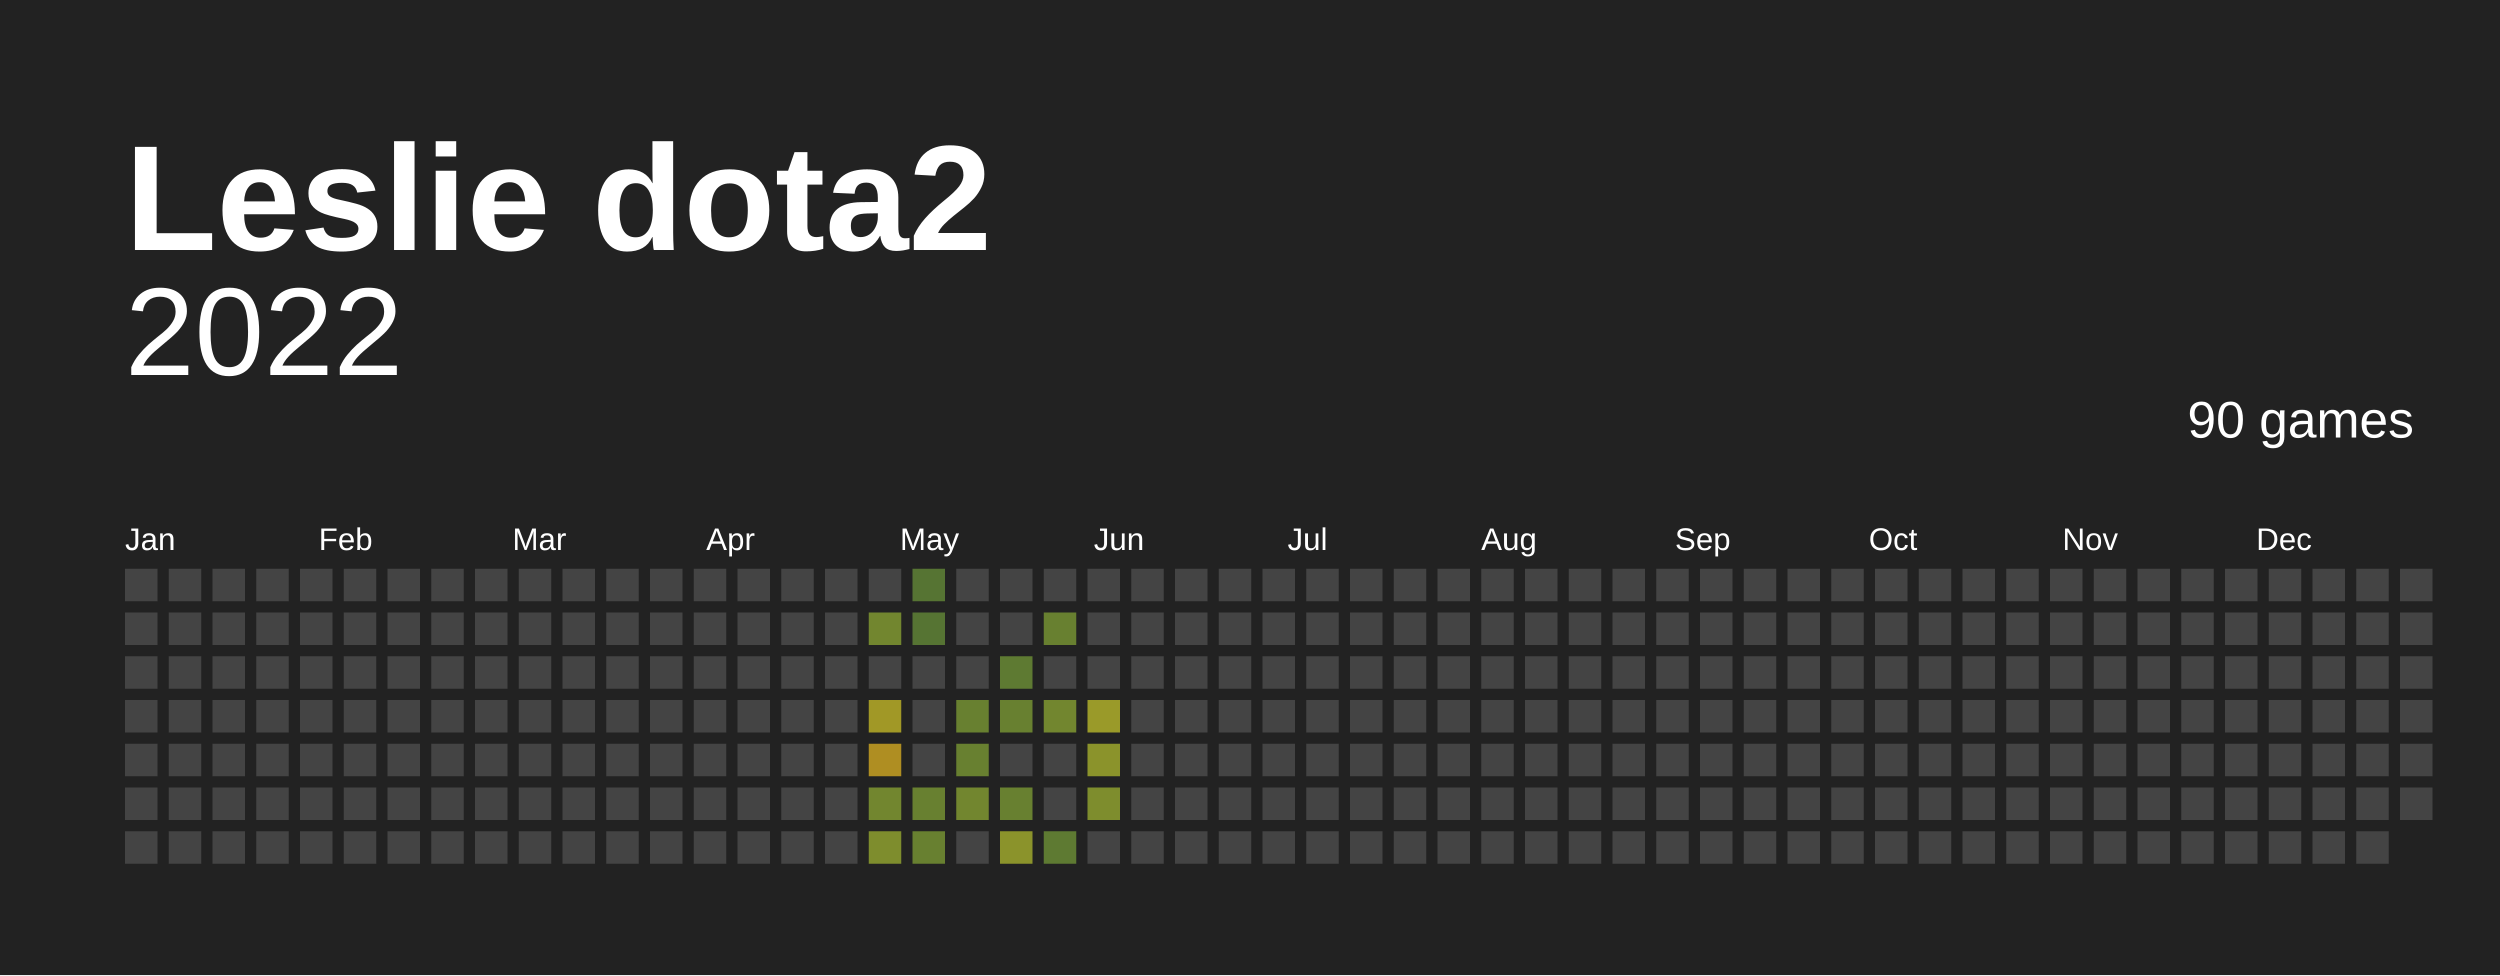
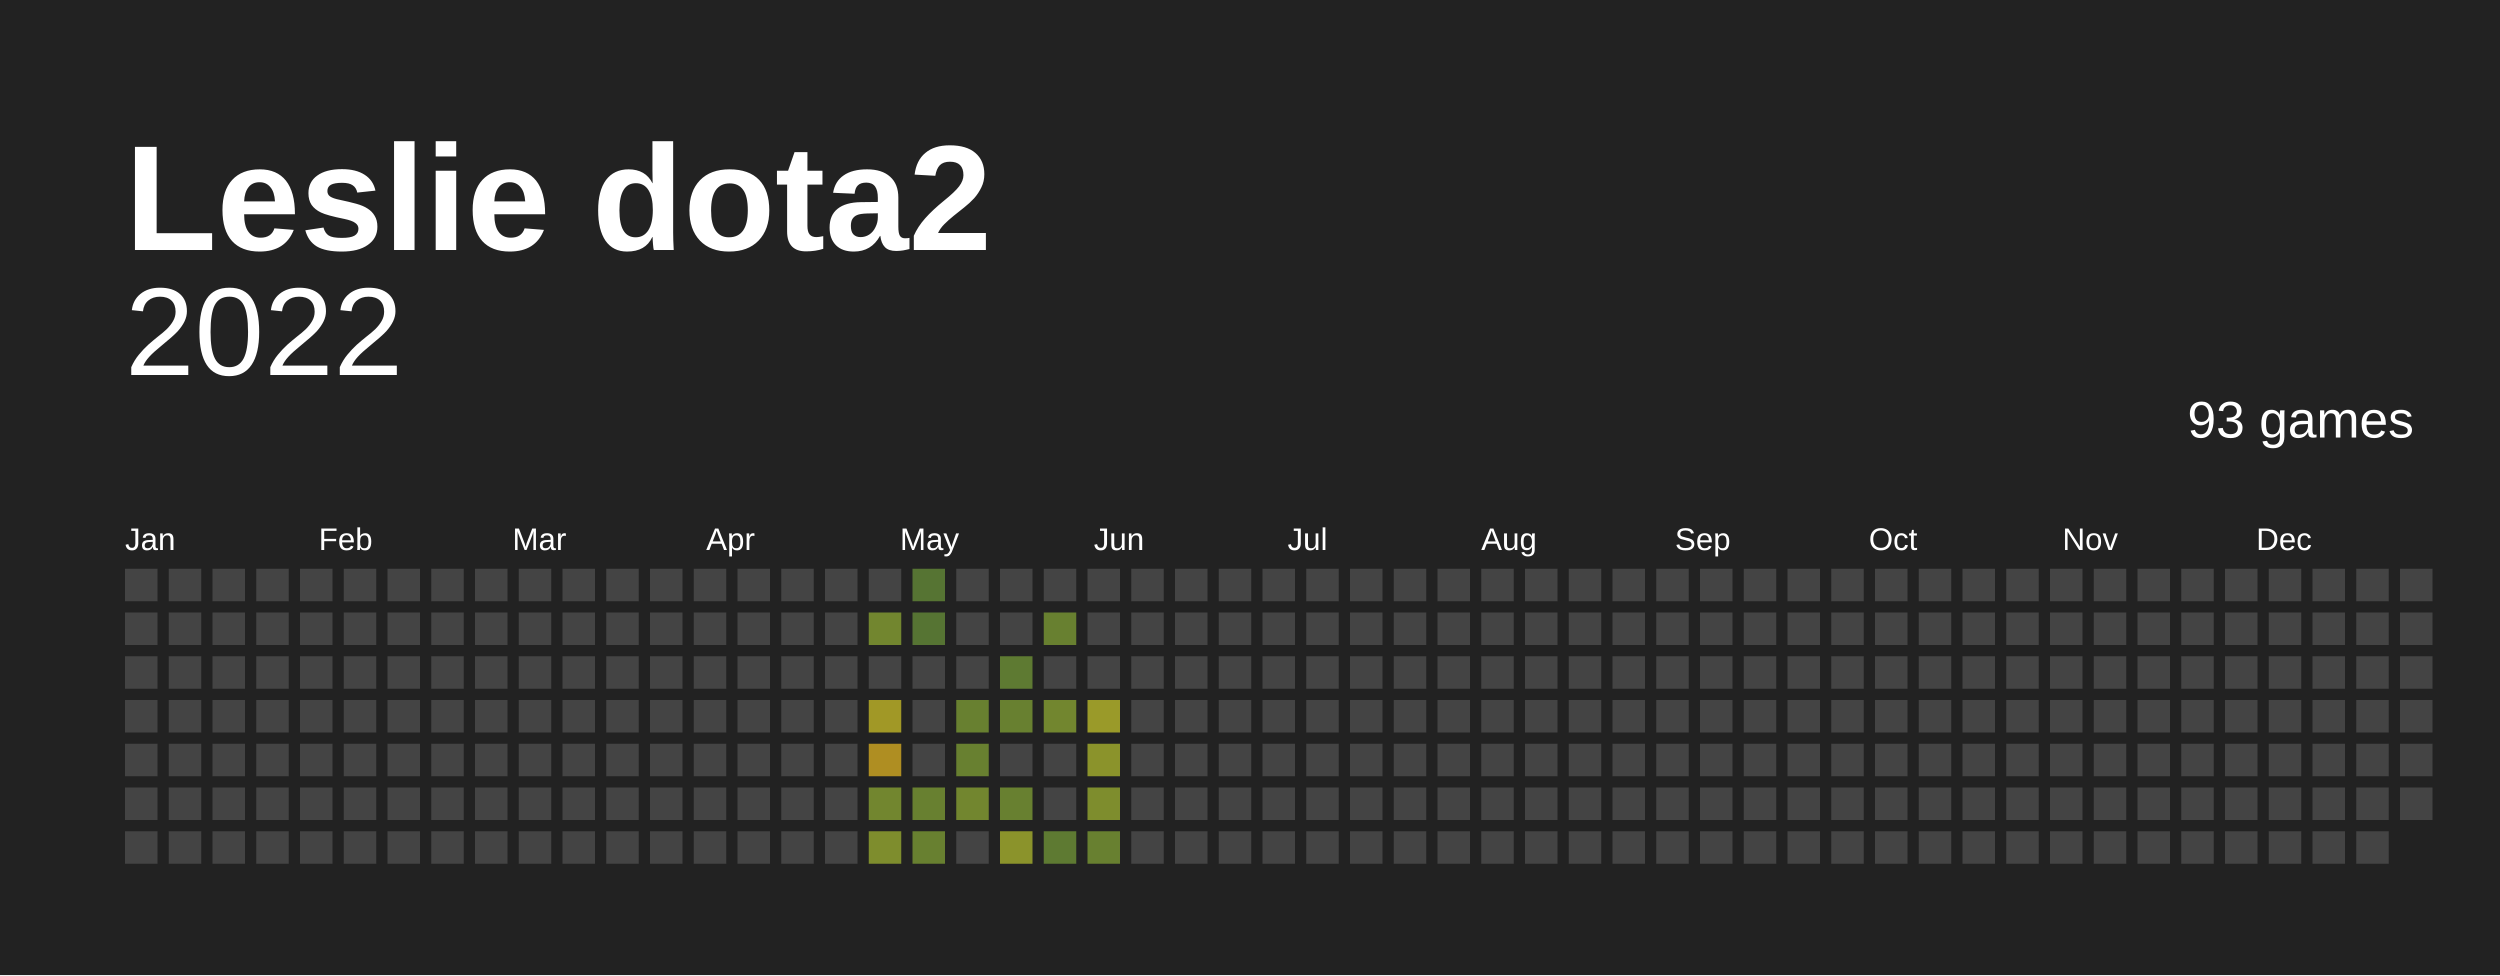
<svg xmlns="http://www.w3.org/2000/svg" baseProfile="full" height="78mm" version="1.1" viewBox="0,0,200,78" width="200mm">
  <defs />
  <rect fill="#222222" height="78" width="200" x="0" y="0" />
  <text fill="#FFFFFF" style="font-size:12px; font-family:Arial; font-weight:bold;" x="10" y="20">Leslie dota2</text>
  <text alignment-baseline="hanging" fill="#FFFFFF" style="font-size:10.0px; font-family:Arial;" x="10" y="30">2022</text>
-   <text alignment-baseline="hanging" fill="#FFFFFF" style="font-size:4.125px; font-family:Arial;" x="175" y="35">90 games</text>
+   <text alignment-baseline="hanging" fill="#FFFFFF" style="font-size:4.125px; font-family:Arial;" x="175" y="35">93 games</text>
  <text fill="#FFFFFF" style="font-size:2.5px; font-family:Arial" x="10.0" y="44">Jan</text>
  <text fill="#FFFFFF" style="font-size:2.5px; font-family:Arial" x="25.5" y="44">Feb</text>
  <text fill="#FFFFFF" style="font-size:2.5px; font-family:Arial" x="41.0" y="44">Mar</text>
  <text fill="#FFFFFF" style="font-size:2.5px; font-family:Arial" x="56.5" y="44">Apr</text>
  <text fill="#FFFFFF" style="font-size:2.5px; font-family:Arial" x="72.0" y="44">May</text>
  <text fill="#FFFFFF" style="font-size:2.5px; font-family:Arial" x="87.5" y="44">Jun</text>
  <text fill="#FFFFFF" style="font-size:2.5px; font-family:Arial" x="103.0" y="44">Jul</text>
  <text fill="#FFFFFF" style="font-size:2.5px; font-family:Arial" x="118.5" y="44">Aug</text>
  <text fill="#FFFFFF" style="font-size:2.5px; font-family:Arial" x="134.0" y="44">Sep</text>
  <text fill="#FFFFFF" style="font-size:2.5px; font-family:Arial" x="149.5" y="44">Oct</text>
  <text fill="#FFFFFF" style="font-size:2.5px; font-family:Arial" x="165.0" y="44">Nov</text>
  <text fill="#FFFFFF" style="font-size:2.5px; font-family:Arial" x="180.5" y="44">Dec</text>
  <rect fill="#444444" height="2.6" width="2.6" x="10.0" y="45.5" />
  <rect fill="#444444" height="2.6" width="2.6" x="10.0" y="49.0" />
  <rect fill="#444444" height="2.6" width="2.6" x="10.0" y="52.5" />
  <rect fill="#444444" height="2.6" width="2.6" x="10.0" y="56.0" />
  <rect fill="#444444" height="2.6" width="2.6" x="10.0" y="59.5" />
  <rect fill="#444444" height="2.6" width="2.6" x="10.0" y="63.0" />
  <rect fill="#444444" height="2.6" width="2.6" x="10.0" y="66.5" />
  <rect fill="#444444" height="2.6" width="2.6" x="13.5" y="45.5" />
  <rect fill="#444444" height="2.6" width="2.6" x="13.5" y="49.0" />
  <rect fill="#444444" height="2.6" width="2.6" x="13.5" y="52.5" />
  <rect fill="#444444" height="2.6" width="2.6" x="13.5" y="56.0" />
  <rect fill="#444444" height="2.6" width="2.6" x="13.5" y="59.5" />
  <rect fill="#444444" height="2.6" width="2.6" x="13.5" y="63.0" />
  <rect fill="#444444" height="2.6" width="2.6" x="13.5" y="66.5" />
  <rect fill="#444444" height="2.6" width="2.6" x="17.0" y="45.5" />
  <rect fill="#444444" height="2.6" width="2.6" x="17.0" y="49.0" />
  <rect fill="#444444" height="2.6" width="2.6" x="17.0" y="52.5" />
  <rect fill="#444444" height="2.6" width="2.6" x="17.0" y="56.0" />
  <rect fill="#444444" height="2.6" width="2.6" x="17.0" y="59.5" />
  <rect fill="#444444" height="2.6" width="2.6" x="17.0" y="63.0" />
  <rect fill="#444444" height="2.6" width="2.6" x="17.0" y="66.5" />
  <rect fill="#444444" height="2.6" width="2.6" x="20.5" y="45.5" />
  <rect fill="#444444" height="2.6" width="2.6" x="20.5" y="49.0" />
  <rect fill="#444444" height="2.6" width="2.6" x="20.5" y="52.5" />
  <rect fill="#444444" height="2.6" width="2.6" x="20.5" y="56.0" />
  <rect fill="#444444" height="2.6" width="2.6" x="20.5" y="59.5" />
  <rect fill="#444444" height="2.6" width="2.6" x="20.5" y="63.0" />
  <rect fill="#444444" height="2.6" width="2.6" x="20.5" y="66.5" />
  <rect fill="#444444" height="2.6" width="2.6" x="24.0" y="45.5" />
  <rect fill="#444444" height="2.6" width="2.6" x="24.0" y="49.0" />
  <rect fill="#444444" height="2.6" width="2.6" x="24.0" y="52.5" />
  <rect fill="#444444" height="2.6" width="2.6" x="24.0" y="56.0" />
  <rect fill="#444444" height="2.6" width="2.6" x="24.0" y="59.5" />
  <rect fill="#444444" height="2.6" width="2.6" x="24.0" y="63.0" />
  <rect fill="#444444" height="2.6" width="2.6" x="24.0" y="66.5" />
  <rect fill="#444444" height="2.6" width="2.6" x="27.5" y="45.5" />
  <rect fill="#444444" height="2.6" width="2.6" x="27.5" y="49.0" />
  <rect fill="#444444" height="2.6" width="2.6" x="27.5" y="52.5" />
  <rect fill="#444444" height="2.6" width="2.6" x="27.5" y="56.0" />
  <rect fill="#444444" height="2.6" width="2.6" x="27.5" y="59.5" />
  <rect fill="#444444" height="2.6" width="2.6" x="27.5" y="63.0" />
  <rect fill="#444444" height="2.6" width="2.6" x="27.5" y="66.5" />
  <rect fill="#444444" height="2.6" width="2.6" x="31.0" y="45.5" />
  <rect fill="#444444" height="2.6" width="2.6" x="31.0" y="49.0" />
  <rect fill="#444444" height="2.6" width="2.6" x="31.0" y="52.5" />
  <rect fill="#444444" height="2.6" width="2.6" x="31.0" y="56.0" />
  <rect fill="#444444" height="2.6" width="2.6" x="31.0" y="59.5" />
  <rect fill="#444444" height="2.6" width="2.6" x="31.0" y="63.0" />
  <rect fill="#444444" height="2.6" width="2.6" x="31.0" y="66.5" />
  <rect fill="#444444" height="2.6" width="2.6" x="34.5" y="45.5" />
  <rect fill="#444444" height="2.6" width="2.6" x="34.5" y="49.0" />
  <rect fill="#444444" height="2.6" width="2.6" x="34.5" y="52.5" />
  <rect fill="#444444" height="2.6" width="2.6" x="34.5" y="56.0" />
  <rect fill="#444444" height="2.6" width="2.6" x="34.5" y="59.5" />
  <rect fill="#444444" height="2.6" width="2.6" x="34.5" y="63.0" />
  <rect fill="#444444" height="2.6" width="2.6" x="34.5" y="66.5" />
  <rect fill="#444444" height="2.6" width="2.6" x="38.0" y="45.5" />
  <rect fill="#444444" height="2.6" width="2.6" x="38.0" y="49.0" />
  <rect fill="#444444" height="2.6" width="2.6" x="38.0" y="52.5" />
  <rect fill="#444444" height="2.6" width="2.6" x="38.0" y="56.0" />
  <rect fill="#444444" height="2.6" width="2.6" x="38.0" y="59.5" />
  <rect fill="#444444" height="2.6" width="2.6" x="38.0" y="63.0" />
  <rect fill="#444444" height="2.6" width="2.6" x="38.0" y="66.5" />
  <rect fill="#444444" height="2.6" width="2.6" x="41.5" y="45.5" />
  <rect fill="#444444" height="2.6" width="2.6" x="41.5" y="49.0" />
  <rect fill="#444444" height="2.6" width="2.6" x="41.5" y="52.5" />
  <rect fill="#444444" height="2.6" width="2.6" x="41.5" y="56.0" />
  <rect fill="#444444" height="2.6" width="2.6" x="41.5" y="59.5" />
  <rect fill="#444444" height="2.6" width="2.6" x="41.5" y="63.0" />
  <rect fill="#444444" height="2.6" width="2.6" x="41.5" y="66.5" />
  <rect fill="#444444" height="2.6" width="2.6" x="45.0" y="45.5" />
  <rect fill="#444444" height="2.6" width="2.6" x="45.0" y="49.0" />
  <rect fill="#444444" height="2.6" width="2.6" x="45.0" y="52.5" />
  <rect fill="#444444" height="2.6" width="2.6" x="45.0" y="56.0" />
  <rect fill="#444444" height="2.6" width="2.6" x="45.0" y="59.5" />
  <rect fill="#444444" height="2.6" width="2.6" x="45.0" y="63.0" />
  <rect fill="#444444" height="2.6" width="2.6" x="45.0" y="66.5" />
  <rect fill="#444444" height="2.6" width="2.6" x="48.5" y="45.5" />
  <rect fill="#444444" height="2.6" width="2.6" x="48.5" y="49.0" />
  <rect fill="#444444" height="2.6" width="2.6" x="48.5" y="52.5" />
  <rect fill="#444444" height="2.6" width="2.6" x="48.5" y="56.0" />
  <rect fill="#444444" height="2.6" width="2.6" x="48.5" y="59.5" />
  <rect fill="#444444" height="2.6" width="2.6" x="48.5" y="63.0" />
  <rect fill="#444444" height="2.6" width="2.6" x="48.5" y="66.5" />
  <rect fill="#444444" height="2.6" width="2.6" x="52.0" y="45.5" />
  <rect fill="#444444" height="2.6" width="2.6" x="52.0" y="49.0" />
  <rect fill="#444444" height="2.6" width="2.6" x="52.0" y="52.5" />
  <rect fill="#444444" height="2.6" width="2.6" x="52.0" y="56.0" />
  <rect fill="#444444" height="2.6" width="2.6" x="52.0" y="59.5" />
  <rect fill="#444444" height="2.6" width="2.6" x="52.0" y="63.0" />
  <rect fill="#444444" height="2.6" width="2.6" x="52.0" y="66.5" />
  <rect fill="#444444" height="2.6" width="2.6" x="55.5" y="45.5" />
  <rect fill="#444444" height="2.6" width="2.6" x="55.5" y="49.0" />
  <rect fill="#444444" height="2.6" width="2.6" x="55.5" y="52.5" />
  <rect fill="#444444" height="2.6" width="2.6" x="55.5" y="56.0" />
  <rect fill="#444444" height="2.6" width="2.6" x="55.5" y="59.5" />
  <rect fill="#444444" height="2.6" width="2.6" x="55.5" y="63.0" />
  <rect fill="#444444" height="2.6" width="2.6" x="55.5" y="66.5" />
  <rect fill="#444444" height="2.6" width="2.6" x="59.0" y="45.5" />
  <rect fill="#444444" height="2.6" width="2.6" x="59.0" y="49.0" />
  <rect fill="#444444" height="2.6" width="2.6" x="59.0" y="52.5" />
  <rect fill="#444444" height="2.6" width="2.6" x="59.0" y="56.0" />
  <rect fill="#444444" height="2.6" width="2.6" x="59.0" y="59.5" />
  <rect fill="#444444" height="2.6" width="2.6" x="59.0" y="63.0" />
  <rect fill="#444444" height="2.6" width="2.6" x="59.0" y="66.5" />
  <rect fill="#444444" height="2.6" width="2.6" x="62.5" y="45.5" />
  <rect fill="#444444" height="2.6" width="2.6" x="62.5" y="49.0" />
  <rect fill="#444444" height="2.6" width="2.6" x="62.5" y="52.5" />
  <rect fill="#444444" height="2.6" width="2.6" x="62.5" y="56.0" />
  <rect fill="#444444" height="2.6" width="2.6" x="62.5" y="59.5" />
  <rect fill="#444444" height="2.6" width="2.6" x="62.5" y="63.0" />
  <rect fill="#444444" height="2.6" width="2.6" x="62.5" y="66.5" />
  <rect fill="#444444" height="2.6" width="2.6" x="66.0" y="45.5" />
  <rect fill="#444444" height="2.6" width="2.6" x="66.0" y="49.0" />
  <rect fill="#444444" height="2.6" width="2.6" x="66.0" y="52.5" />
  <rect fill="#444444" height="2.6" width="2.6" x="66.0" y="56.0" />
  <rect fill="#444444" height="2.6" width="2.6" x="66.0" y="59.5" />
  <rect fill="#444444" height="2.6" width="2.6" x="66.0" y="63.0" />
  <rect fill="#444444" height="2.6" width="2.6" x="66.0" y="66.5" />
  <rect fill="#444444" height="2.6" width="2.6" x="69.5" y="45.5" />
  <rect fill="#72862f" height="2.6" width="2.6" x="69.5" y="49.0" />
  <rect fill="#444444" height="2.6" width="2.6" x="69.5" y="52.5" />
  <rect fill="#a19826" height="2.6" width="2.6" x="69.5" y="56.0" />
  <rect fill="#af8e22" height="2.6" width="2.6" x="69.5" y="59.5" />
  <rect fill="#72862f" height="2.6" width="2.6" x="69.5" y="63.0" />
  <rect fill="#7e8d2d" height="2.6" width="2.6" x="69.5" y="66.5" />
  <rect fill="#567433" height="2.6" width="2.6" x="73.0" y="45.5" />
  <rect fill="#567433" height="2.6" width="2.6" x="73.0" y="49.0" />
  <rect fill="#444444" height="2.6" width="2.6" x="73.0" y="52.5" />
  <rect fill="#444444" height="2.6" width="2.6" x="73.0" y="56.0" />
  <rect fill="#444444" height="2.6" width="2.6" x="73.0" y="59.5" />
  <rect fill="#688030" height="2.6" width="2.6" x="73.0" y="63.0" />
  <rect fill="#688030" height="2.6" width="2.6" x="73.0" y="66.5" />
  <rect fill="#444444" height="2.6" width="2.6" x="76.5" y="45.5" />
  <rect fill="#444444" height="2.6" width="2.6" x="76.5" y="49.0" />
  <rect fill="#444444" height="2.6" width="2.6" x="76.5" y="52.5" />
  <rect fill="#688030" height="2.6" width="2.6" x="76.5" y="56.0" />
  <rect fill="#688030" height="2.6" width="2.6" x="76.5" y="59.5" />
  <rect fill="#72862f" height="2.6" width="2.6" x="76.5" y="63.0" />
  <rect fill="#444444" height="2.6" width="2.6" x="76.5" y="66.5" />
  <rect fill="#444444" height="2.6" width="2.6" x="80.0" y="45.5" />
  <rect fill="#444444" height="2.6" width="2.6" x="80.0" y="49.0" />
  <rect fill="#5e7a32" height="2.6" width="2.6" x="80.0" y="52.5" />
  <rect fill="#688030" height="2.6" width="2.6" x="80.0" y="56.0" />
  <rect fill="#444444" height="2.6" width="2.6" x="80.0" y="59.5" />
  <rect fill="#688030" height="2.6" width="2.6" x="80.0" y="63.0" />
  <rect fill="#8b932b" height="2.6" width="2.6" x="80.0" y="66.5" />
  <rect fill="#444444" height="2.6" width="2.6" x="83.5" y="45.5" />
  <rect fill="#688030" height="2.6" width="2.6" x="83.5" y="49.0" />
  <rect fill="#444444" height="2.6" width="2.6" x="83.5" y="52.5" />
  <rect fill="#72862f" height="2.6" width="2.6" x="83.5" y="56.0" />
  <rect fill="#444444" height="2.6" width="2.6" x="83.5" y="59.5" />
  <rect fill="#444444" height="2.6" width="2.6" x="83.5" y="63.0" />
  <rect fill="#5e7a32" height="2.6" width="2.6" x="83.5" y="66.5" />
  <rect fill="#444444" height="2.6" width="2.6" x="87.0" y="45.5" />
  <rect fill="#444444" height="2.6" width="2.6" x="87.0" y="49.0" />
  <rect fill="#444444" height="2.6" width="2.6" x="87.0" y="52.5" />
  <rect fill="#9a9a29" height="2.6" width="2.6" x="87.0" y="56.0" />
  <rect fill="#8b932b" height="2.6" width="2.6" x="87.0" y="59.5" />
  <rect fill="#7e8d2d" height="2.6" width="2.6" x="87.0" y="63.0" />
-   <rect fill="#444444" height="2.6" width="2.6" x="87.0" y="66.5" />
+   <rect fill="#688030" height="2.6" width="2.6" x="87.0" y="66.5" />
  <rect fill="#444444" height="2.6" width="2.6" x="90.5" y="45.5" />
  <rect fill="#444444" height="2.6" width="2.6" x="90.5" y="49.0" />
  <rect fill="#444444" height="2.6" width="2.6" x="90.5" y="52.5" />
  <rect fill="#444444" height="2.6" width="2.6" x="90.5" y="56.0" />
  <rect fill="#444444" height="2.6" width="2.6" x="90.5" y="59.5" />
  <rect fill="#444444" height="2.6" width="2.6" x="90.5" y="63.0" />
  <rect fill="#444444" height="2.6" width="2.6" x="90.5" y="66.5" />
  <rect fill="#444444" height="2.6" width="2.6" x="94.0" y="45.5" />
  <rect fill="#444444" height="2.6" width="2.6" x="94.0" y="49.0" />
  <rect fill="#444444" height="2.6" width="2.6" x="94.0" y="52.5" />
  <rect fill="#444444" height="2.6" width="2.6" x="94.0" y="56.0" />
  <rect fill="#444444" height="2.6" width="2.6" x="94.0" y="59.5" />
  <rect fill="#444444" height="2.6" width="2.6" x="94.0" y="63.0" />
  <rect fill="#444444" height="2.6" width="2.6" x="94.0" y="66.5" />
  <rect fill="#444444" height="2.6" width="2.6" x="97.5" y="45.5" />
  <rect fill="#444444" height="2.6" width="2.6" x="97.5" y="49.0" />
  <rect fill="#444444" height="2.6" width="2.6" x="97.5" y="52.5" />
  <rect fill="#444444" height="2.6" width="2.6" x="97.5" y="56.0" />
  <rect fill="#444444" height="2.6" width="2.6" x="97.5" y="59.5" />
  <rect fill="#444444" height="2.6" width="2.6" x="97.5" y="63.0" />
  <rect fill="#444444" height="2.6" width="2.6" x="97.5" y="66.5" />
  <rect fill="#444444" height="2.6" width="2.6" x="101.0" y="45.5" />
  <rect fill="#444444" height="2.6" width="2.6" x="101.0" y="49.0" />
  <rect fill="#444444" height="2.6" width="2.6" x="101.0" y="52.5" />
  <rect fill="#444444" height="2.6" width="2.6" x="101.0" y="56.0" />
  <rect fill="#444444" height="2.6" width="2.6" x="101.0" y="59.5" />
  <rect fill="#444444" height="2.6" width="2.6" x="101.0" y="63.0" />
  <rect fill="#444444" height="2.6" width="2.6" x="101.0" y="66.5" />
  <rect fill="#444444" height="2.6" width="2.6" x="104.5" y="45.5" />
  <rect fill="#444444" height="2.6" width="2.6" x="104.5" y="49.0" />
  <rect fill="#444444" height="2.6" width="2.6" x="104.5" y="52.5" />
  <rect fill="#444444" height="2.6" width="2.6" x="104.5" y="56.0" />
  <rect fill="#444444" height="2.6" width="2.6" x="104.5" y="59.5" />
  <rect fill="#444444" height="2.6" width="2.6" x="104.5" y="63.0" />
  <rect fill="#444444" height="2.6" width="2.6" x="104.5" y="66.5" />
  <rect fill="#444444" height="2.6" width="2.6" x="108.0" y="45.5" />
  <rect fill="#444444" height="2.6" width="2.6" x="108.0" y="49.0" />
  <rect fill="#444444" height="2.6" width="2.6" x="108.0" y="52.5" />
  <rect fill="#444444" height="2.6" width="2.6" x="108.0" y="56.0" />
  <rect fill="#444444" height="2.6" width="2.6" x="108.0" y="59.5" />
  <rect fill="#444444" height="2.6" width="2.6" x="108.0" y="63.0" />
  <rect fill="#444444" height="2.6" width="2.6" x="108.0" y="66.5" />
  <rect fill="#444444" height="2.6" width="2.6" x="111.5" y="45.5" />
  <rect fill="#444444" height="2.6" width="2.6" x="111.5" y="49.0" />
  <rect fill="#444444" height="2.6" width="2.6" x="111.5" y="52.5" />
  <rect fill="#444444" height="2.6" width="2.6" x="111.5" y="56.0" />
  <rect fill="#444444" height="2.6" width="2.6" x="111.5" y="59.5" />
  <rect fill="#444444" height="2.6" width="2.6" x="111.5" y="63.0" />
  <rect fill="#444444" height="2.6" width="2.6" x="111.5" y="66.5" />
  <rect fill="#444444" height="2.6" width="2.6" x="115.0" y="45.5" />
  <rect fill="#444444" height="2.6" width="2.6" x="115.0" y="49.0" />
  <rect fill="#444444" height="2.6" width="2.6" x="115.0" y="52.5" />
  <rect fill="#444444" height="2.6" width="2.6" x="115.0" y="56.0" />
  <rect fill="#444444" height="2.6" width="2.6" x="115.0" y="59.5" />
  <rect fill="#444444" height="2.6" width="2.6" x="115.0" y="63.0" />
  <rect fill="#444444" height="2.6" width="2.6" x="115.0" y="66.5" />
  <rect fill="#444444" height="2.6" width="2.6" x="118.5" y="45.5" />
  <rect fill="#444444" height="2.6" width="2.6" x="118.5" y="49.0" />
  <rect fill="#444444" height="2.6" width="2.6" x="118.5" y="52.5" />
  <rect fill="#444444" height="2.6" width="2.6" x="118.5" y="56.0" />
  <rect fill="#444444" height="2.6" width="2.6" x="118.5" y="59.5" />
  <rect fill="#444444" height="2.6" width="2.6" x="118.5" y="63.0" />
  <rect fill="#444444" height="2.6" width="2.6" x="118.5" y="66.5" />
  <rect fill="#444444" height="2.6" width="2.6" x="122.0" y="45.5" />
  <rect fill="#444444" height="2.6" width="2.6" x="122.0" y="49.0" />
  <rect fill="#444444" height="2.6" width="2.6" x="122.0" y="52.5" />
  <rect fill="#444444" height="2.6" width="2.6" x="122.0" y="56.0" />
  <rect fill="#444444" height="2.6" width="2.6" x="122.0" y="59.5" />
  <rect fill="#444444" height="2.6" width="2.6" x="122.0" y="63.0" />
  <rect fill="#444444" height="2.6" width="2.6" x="122.0" y="66.5" />
  <rect fill="#444444" height="2.6" width="2.6" x="125.5" y="45.5" />
  <rect fill="#444444" height="2.6" width="2.6" x="125.5" y="49.0" />
  <rect fill="#444444" height="2.6" width="2.6" x="125.5" y="52.5" />
  <rect fill="#444444" height="2.6" width="2.6" x="125.5" y="56.0" />
  <rect fill="#444444" height="2.6" width="2.6" x="125.5" y="59.5" />
  <rect fill="#444444" height="2.6" width="2.6" x="125.5" y="63.0" />
  <rect fill="#444444" height="2.6" width="2.6" x="125.5" y="66.5" />
  <rect fill="#444444" height="2.6" width="2.6" x="129.0" y="45.5" />
  <rect fill="#444444" height="2.6" width="2.6" x="129.0" y="49.0" />
  <rect fill="#444444" height="2.6" width="2.6" x="129.0" y="52.5" />
  <rect fill="#444444" height="2.6" width="2.6" x="129.0" y="56.0" />
  <rect fill="#444444" height="2.6" width="2.6" x="129.0" y="59.5" />
  <rect fill="#444444" height="2.6" width="2.6" x="129.0" y="63.0" />
  <rect fill="#444444" height="2.6" width="2.6" x="129.0" y="66.5" />
  <rect fill="#444444" height="2.6" width="2.6" x="132.5" y="45.5" />
  <rect fill="#444444" height="2.6" width="2.6" x="132.5" y="49.0" />
  <rect fill="#444444" height="2.6" width="2.6" x="132.5" y="52.5" />
  <rect fill="#444444" height="2.6" width="2.6" x="132.5" y="56.0" />
  <rect fill="#444444" height="2.6" width="2.6" x="132.5" y="59.5" />
  <rect fill="#444444" height="2.6" width="2.6" x="132.5" y="63.0" />
  <rect fill="#444444" height="2.6" width="2.6" x="132.5" y="66.5" />
  <rect fill="#444444" height="2.6" width="2.6" x="136.0" y="45.5" />
  <rect fill="#444444" height="2.6" width="2.6" x="136.0" y="49.0" />
  <rect fill="#444444" height="2.6" width="2.6" x="136.0" y="52.5" />
  <rect fill="#444444" height="2.6" width="2.6" x="136.0" y="56.0" />
  <rect fill="#444444" height="2.6" width="2.6" x="136.0" y="59.5" />
  <rect fill="#444444" height="2.6" width="2.6" x="136.0" y="63.0" />
  <rect fill="#444444" height="2.6" width="2.6" x="136.0" y="66.5" />
  <rect fill="#444444" height="2.6" width="2.6" x="139.5" y="45.5" />
  <rect fill="#444444" height="2.6" width="2.6" x="139.5" y="49.0" />
  <rect fill="#444444" height="2.6" width="2.6" x="139.5" y="52.5" />
  <rect fill="#444444" height="2.6" width="2.6" x="139.5" y="56.0" />
  <rect fill="#444444" height="2.6" width="2.6" x="139.5" y="59.5" />
  <rect fill="#444444" height="2.6" width="2.6" x="139.5" y="63.0" />
  <rect fill="#444444" height="2.6" width="2.6" x="139.5" y="66.5" />
  <rect fill="#444444" height="2.6" width="2.6" x="143.0" y="45.5" />
  <rect fill="#444444" height="2.6" width="2.6" x="143.0" y="49.0" />
  <rect fill="#444444" height="2.6" width="2.6" x="143.0" y="52.5" />
  <rect fill="#444444" height="2.6" width="2.6" x="143.0" y="56.0" />
  <rect fill="#444444" height="2.6" width="2.6" x="143.0" y="59.5" />
  <rect fill="#444444" height="2.6" width="2.6" x="143.0" y="63.0" />
  <rect fill="#444444" height="2.6" width="2.6" x="143.0" y="66.5" />
  <rect fill="#444444" height="2.6" width="2.6" x="146.5" y="45.5" />
  <rect fill="#444444" height="2.6" width="2.6" x="146.5" y="49.0" />
  <rect fill="#444444" height="2.6" width="2.6" x="146.5" y="52.5" />
  <rect fill="#444444" height="2.6" width="2.6" x="146.5" y="56.0" />
  <rect fill="#444444" height="2.6" width="2.6" x="146.5" y="59.5" />
  <rect fill="#444444" height="2.6" width="2.6" x="146.5" y="63.0" />
  <rect fill="#444444" height="2.6" width="2.6" x="146.5" y="66.5" />
  <rect fill="#444444" height="2.6" width="2.6" x="150.0" y="45.5" />
  <rect fill="#444444" height="2.6" width="2.6" x="150.0" y="49.0" />
  <rect fill="#444444" height="2.6" width="2.6" x="150.0" y="52.5" />
  <rect fill="#444444" height="2.6" width="2.6" x="150.0" y="56.0" />
  <rect fill="#444444" height="2.6" width="2.6" x="150.0" y="59.5" />
  <rect fill="#444444" height="2.6" width="2.6" x="150.0" y="63.0" />
  <rect fill="#444444" height="2.6" width="2.6" x="150.0" y="66.5" />
  <rect fill="#444444" height="2.6" width="2.6" x="153.5" y="45.5" />
  <rect fill="#444444" height="2.6" width="2.6" x="153.5" y="49.0" />
  <rect fill="#444444" height="2.6" width="2.6" x="153.5" y="52.5" />
  <rect fill="#444444" height="2.6" width="2.6" x="153.5" y="56.0" />
  <rect fill="#444444" height="2.6" width="2.6" x="153.5" y="59.5" />
  <rect fill="#444444" height="2.6" width="2.6" x="153.5" y="63.0" />
  <rect fill="#444444" height="2.6" width="2.6" x="153.5" y="66.5" />
  <rect fill="#444444" height="2.6" width="2.6" x="157.0" y="45.5" />
  <rect fill="#444444" height="2.6" width="2.6" x="157.0" y="49.0" />
  <rect fill="#444444" height="2.6" width="2.6" x="157.0" y="52.5" />
  <rect fill="#444444" height="2.6" width="2.6" x="157.0" y="56.0" />
  <rect fill="#444444" height="2.6" width="2.6" x="157.0" y="59.5" />
  <rect fill="#444444" height="2.6" width="2.6" x="157.0" y="63.0" />
  <rect fill="#444444" height="2.6" width="2.6" x="157.0" y="66.5" />
  <rect fill="#444444" height="2.6" width="2.6" x="160.5" y="45.5" />
  <rect fill="#444444" height="2.6" width="2.6" x="160.5" y="49.0" />
  <rect fill="#444444" height="2.6" width="2.6" x="160.5" y="52.5" />
  <rect fill="#444444" height="2.6" width="2.6" x="160.5" y="56.0" />
  <rect fill="#444444" height="2.6" width="2.6" x="160.5" y="59.5" />
  <rect fill="#444444" height="2.6" width="2.6" x="160.5" y="63.0" />
  <rect fill="#444444" height="2.6" width="2.6" x="160.5" y="66.5" />
  <rect fill="#444444" height="2.6" width="2.6" x="164.0" y="45.5" />
  <rect fill="#444444" height="2.6" width="2.6" x="164.0" y="49.0" />
  <rect fill="#444444" height="2.6" width="2.6" x="164.0" y="52.5" />
  <rect fill="#444444" height="2.6" width="2.6" x="164.0" y="56.0" />
  <rect fill="#444444" height="2.6" width="2.6" x="164.0" y="59.5" />
  <rect fill="#444444" height="2.6" width="2.6" x="164.0" y="63.0" />
  <rect fill="#444444" height="2.6" width="2.6" x="164.0" y="66.5" />
  <rect fill="#444444" height="2.6" width="2.6" x="167.5" y="45.5" />
  <rect fill="#444444" height="2.6" width="2.6" x="167.5" y="49.0" />
  <rect fill="#444444" height="2.6" width="2.6" x="167.5" y="52.5" />
  <rect fill="#444444" height="2.6" width="2.6" x="167.5" y="56.0" />
  <rect fill="#444444" height="2.6" width="2.6" x="167.5" y="59.5" />
  <rect fill="#444444" height="2.6" width="2.6" x="167.5" y="63.0" />
  <rect fill="#444444" height="2.6" width="2.6" x="167.5" y="66.5" />
  <rect fill="#444444" height="2.6" width="2.6" x="171.0" y="45.5" />
  <rect fill="#444444" height="2.6" width="2.6" x="171.0" y="49.0" />
  <rect fill="#444444" height="2.6" width="2.6" x="171.0" y="52.5" />
  <rect fill="#444444" height="2.6" width="2.6" x="171.0" y="56.0" />
  <rect fill="#444444" height="2.6" width="2.6" x="171.0" y="59.5" />
  <rect fill="#444444" height="2.6" width="2.6" x="171.0" y="63.0" />
  <rect fill="#444444" height="2.6" width="2.6" x="171.0" y="66.5" />
  <rect fill="#444444" height="2.6" width="2.6" x="174.5" y="45.5" />
  <rect fill="#444444" height="2.6" width="2.6" x="174.5" y="49.0" />
  <rect fill="#444444" height="2.6" width="2.6" x="174.5" y="52.5" />
  <rect fill="#444444" height="2.6" width="2.6" x="174.5" y="56.0" />
  <rect fill="#444444" height="2.6" width="2.6" x="174.5" y="59.5" />
  <rect fill="#444444" height="2.6" width="2.6" x="174.5" y="63.0" />
  <rect fill="#444444" height="2.6" width="2.6" x="174.5" y="66.5" />
  <rect fill="#444444" height="2.6" width="2.6" x="178.0" y="45.5" />
  <rect fill="#444444" height="2.6" width="2.6" x="178.0" y="49.0" />
  <rect fill="#444444" height="2.6" width="2.6" x="178.0" y="52.5" />
  <rect fill="#444444" height="2.6" width="2.6" x="178.0" y="56.0" />
  <rect fill="#444444" height="2.6" width="2.6" x="178.0" y="59.5" />
  <rect fill="#444444" height="2.6" width="2.6" x="178.0" y="63.0" />
  <rect fill="#444444" height="2.6" width="2.6" x="178.0" y="66.5" />
  <rect fill="#444444" height="2.6" width="2.6" x="181.5" y="45.5" />
  <rect fill="#444444" height="2.6" width="2.6" x="181.5" y="49.0" />
  <rect fill="#444444" height="2.6" width="2.6" x="181.5" y="52.5" />
  <rect fill="#444444" height="2.6" width="2.6" x="181.5" y="56.0" />
  <rect fill="#444444" height="2.6" width="2.6" x="181.5" y="59.5" />
  <rect fill="#444444" height="2.6" width="2.6" x="181.5" y="63.0" />
  <rect fill="#444444" height="2.6" width="2.6" x="181.5" y="66.5" />
  <rect fill="#444444" height="2.6" width="2.6" x="185.0" y="45.5" />
  <rect fill="#444444" height="2.6" width="2.6" x="185.0" y="49.0" />
  <rect fill="#444444" height="2.6" width="2.6" x="185.0" y="52.5" />
  <rect fill="#444444" height="2.6" width="2.6" x="185.0" y="56.0" />
  <rect fill="#444444" height="2.6" width="2.6" x="185.0" y="59.5" />
  <rect fill="#444444" height="2.6" width="2.6" x="185.0" y="63.0" />
  <rect fill="#444444" height="2.6" width="2.6" x="185.0" y="66.5" />
  <rect fill="#444444" height="2.6" width="2.6" x="188.5" y="45.5" />
  <rect fill="#444444" height="2.6" width="2.6" x="188.5" y="49.0" />
  <rect fill="#444444" height="2.6" width="2.6" x="188.5" y="52.5" />
  <rect fill="#444444" height="2.6" width="2.6" x="188.5" y="56.0" />
  <rect fill="#444444" height="2.6" width="2.6" x="188.5" y="59.5" />
  <rect fill="#444444" height="2.6" width="2.6" x="188.5" y="63.0" />
  <rect fill="#444444" height="2.6" width="2.6" x="188.5" y="66.5" />
  <rect fill="#444444" height="2.6" width="2.6" x="192.0" y="45.5" />
  <rect fill="#444444" height="2.6" width="2.6" x="192.0" y="49.0" />
  <rect fill="#444444" height="2.6" width="2.6" x="192.0" y="52.5" />
  <rect fill="#444444" height="2.6" width="2.6" x="192.0" y="56.0" />
  <rect fill="#444444" height="2.6" width="2.6" x="192.0" y="59.5" />
  <rect fill="#444444" height="2.6" width="2.6" x="192.0" y="63.0" />
</svg>
